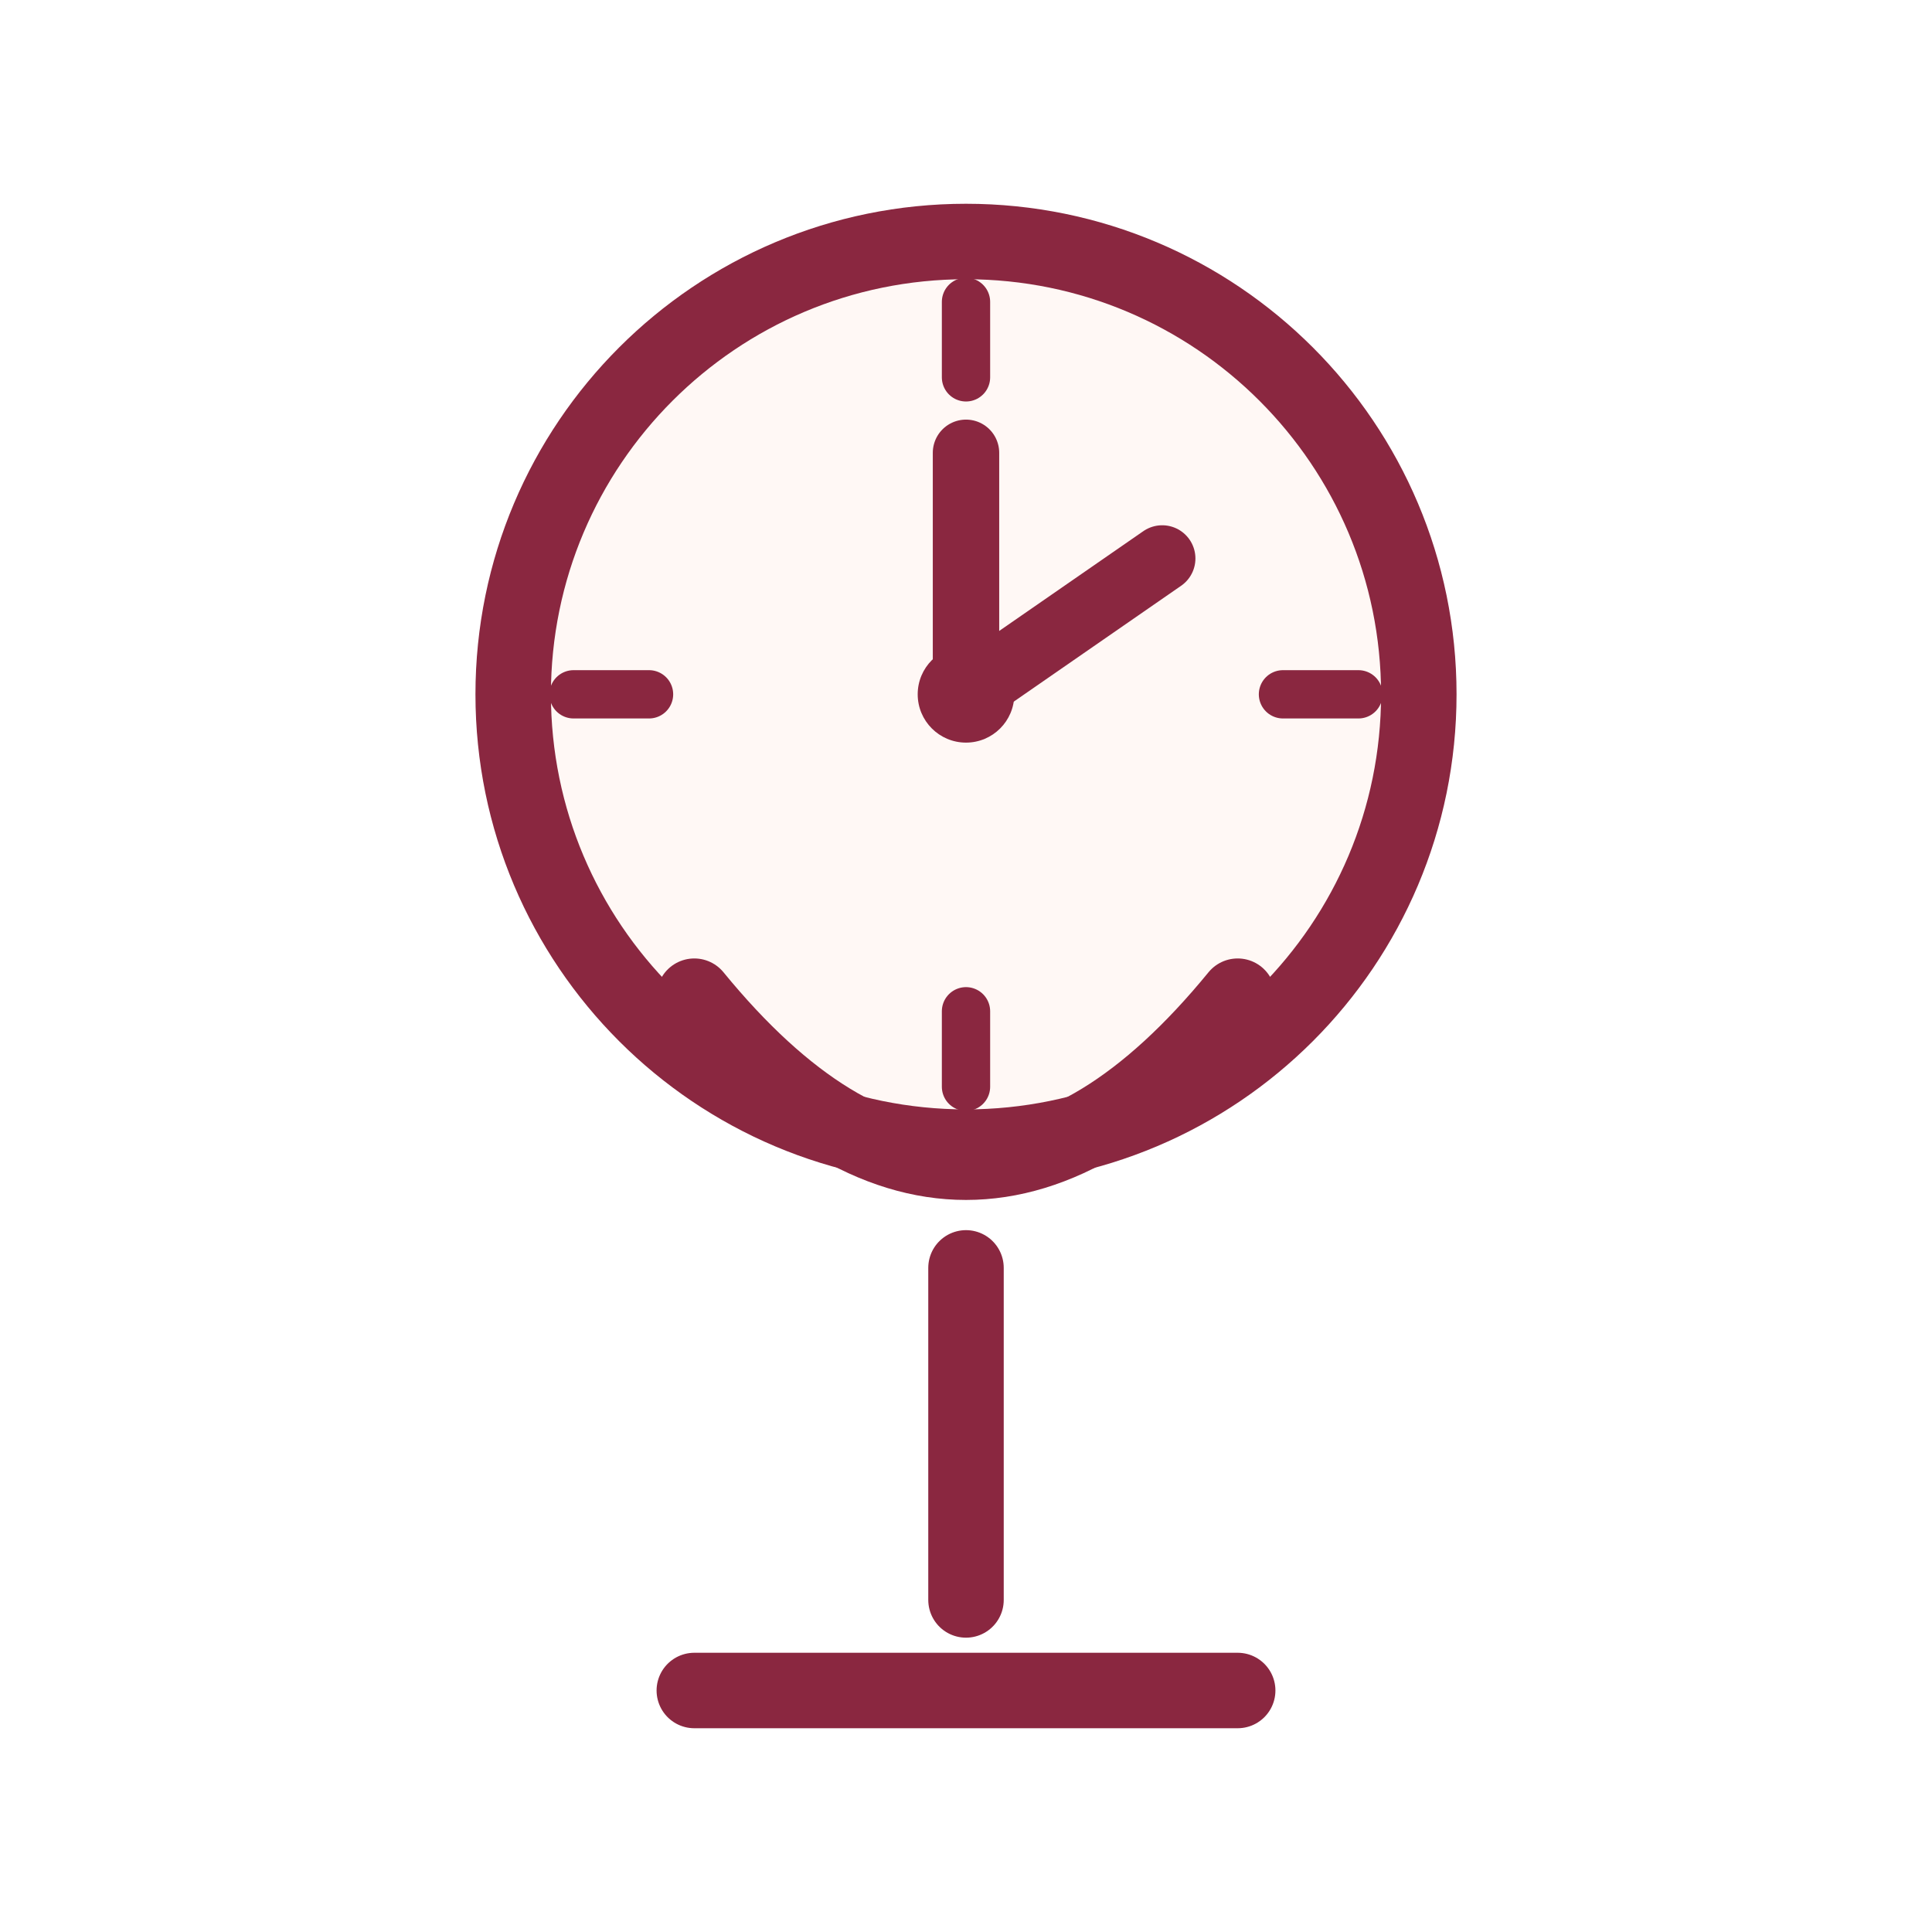
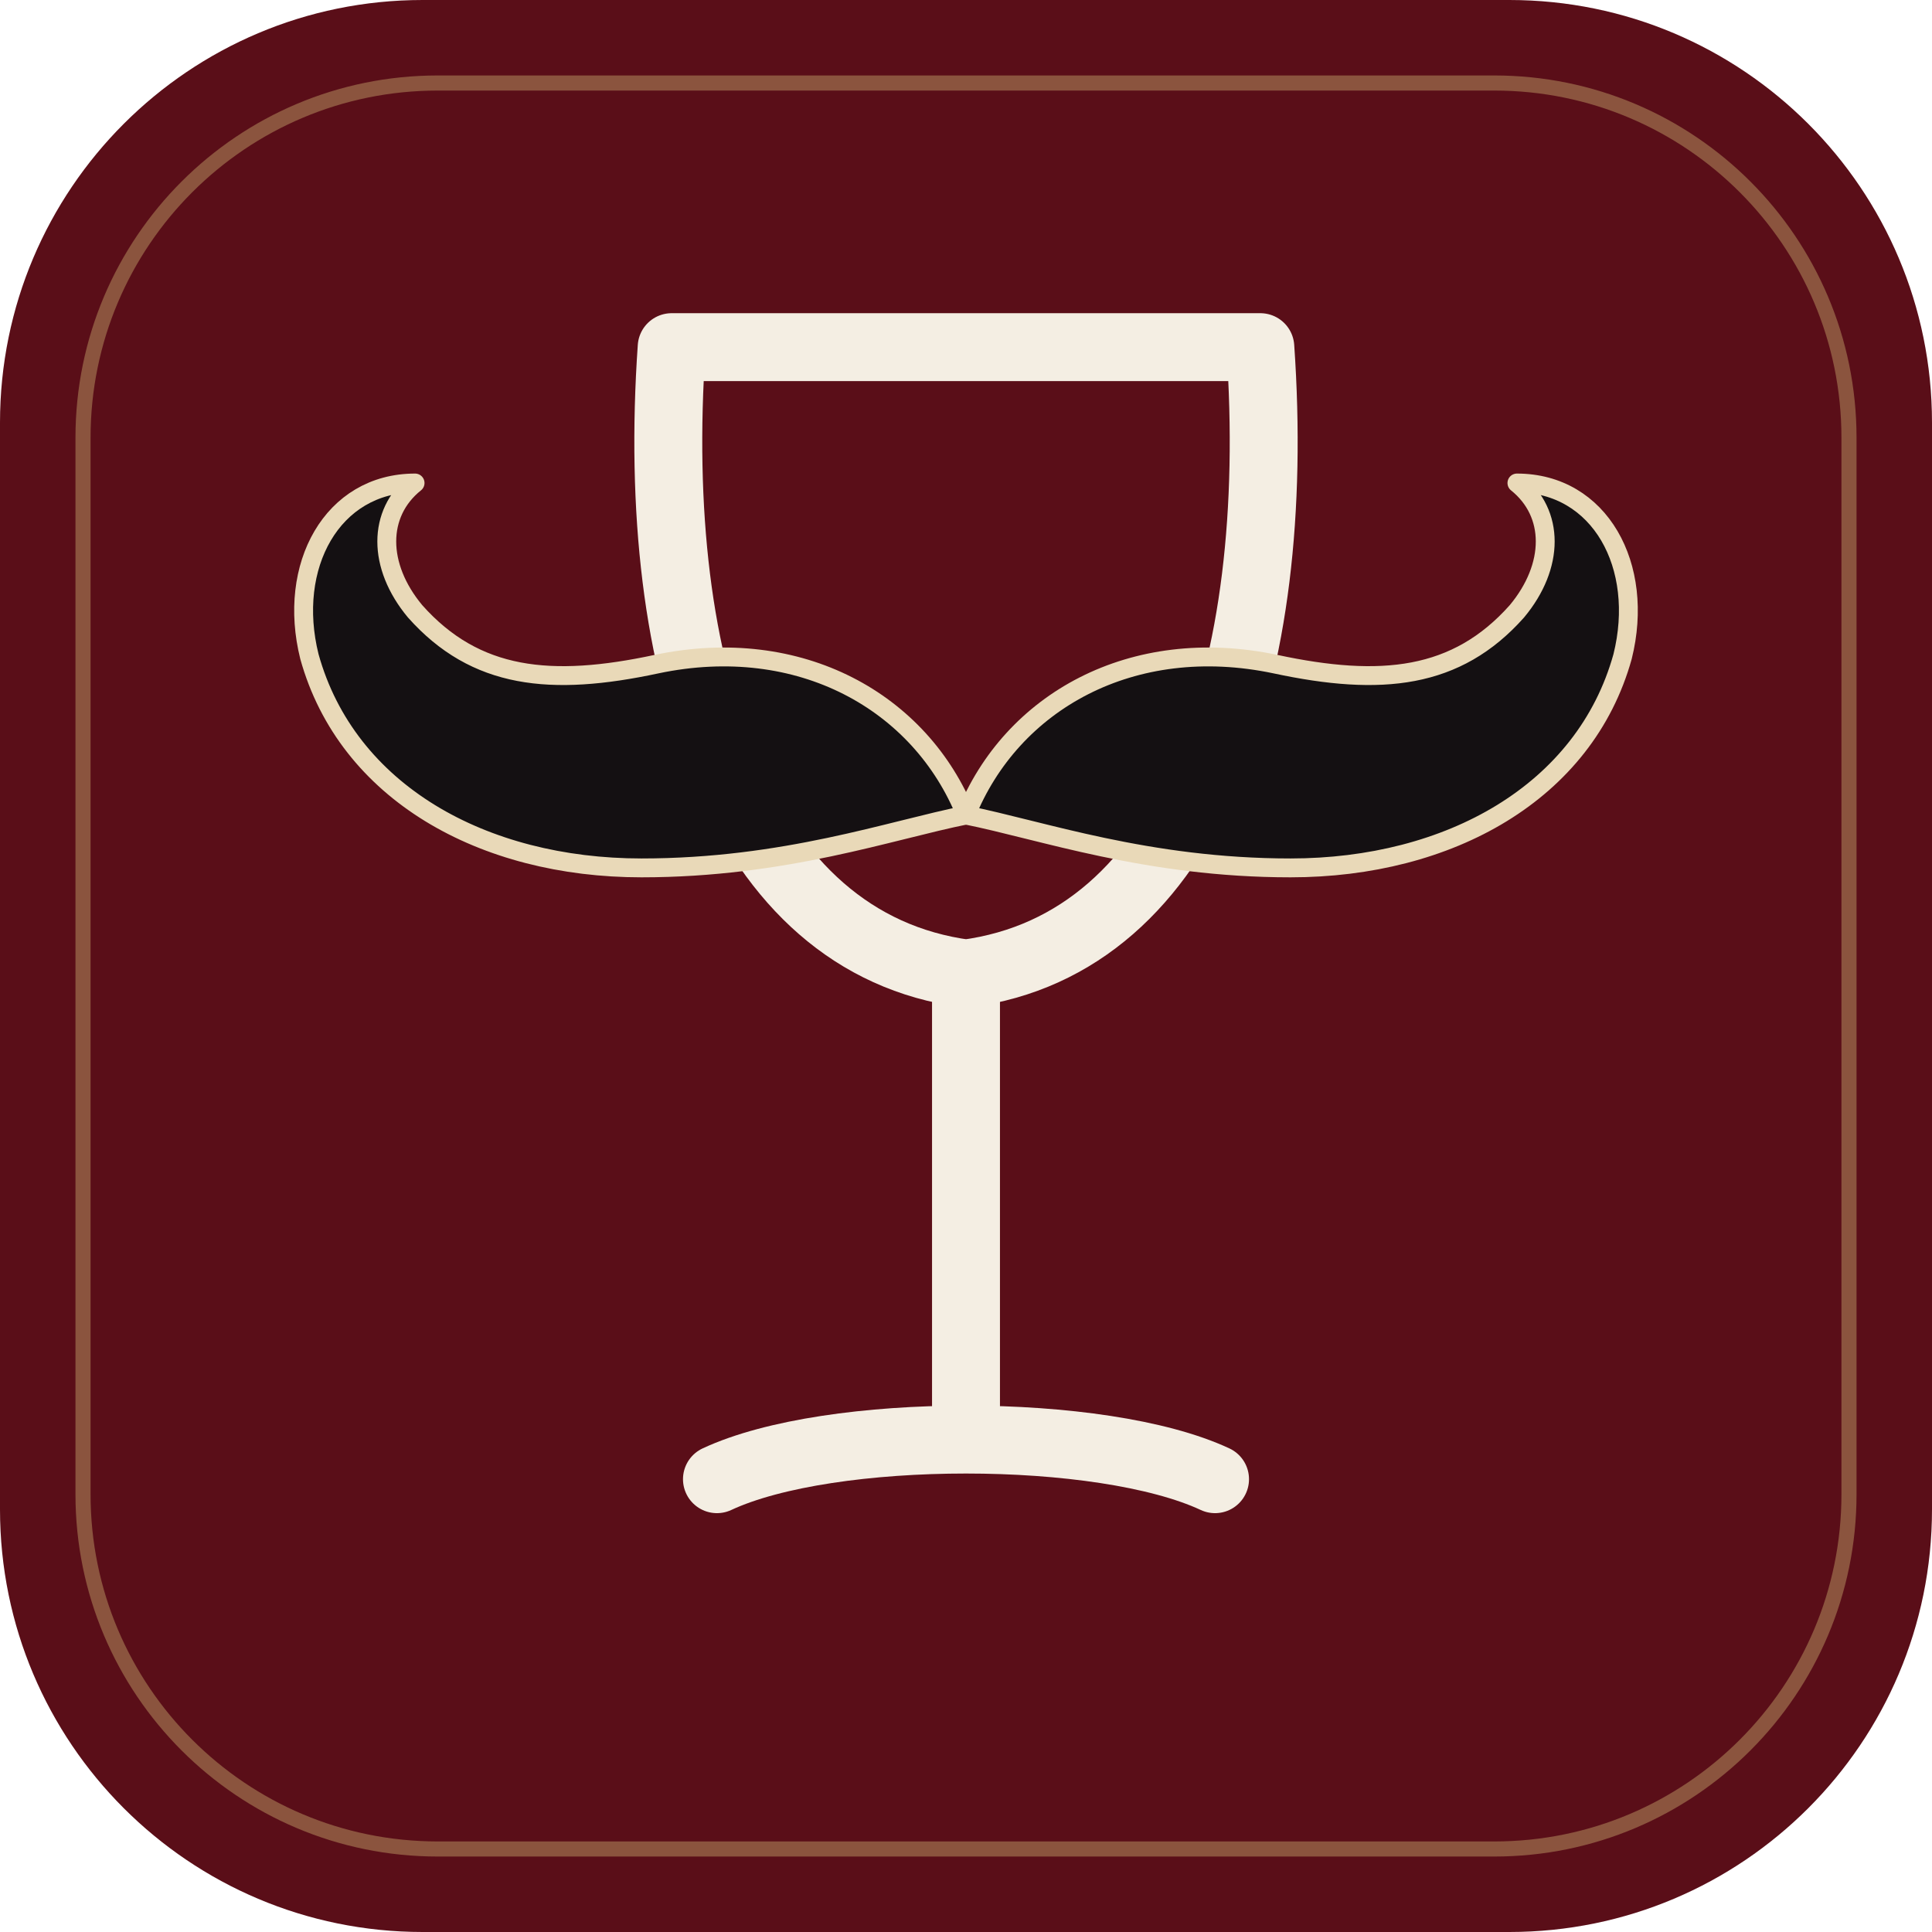
- <svg xmlns="http://www.w3.org/2000/svg" viewBox="0 0 64 64">
-   <circle cx="32" cy="23" r="15" fill="#fff8f5" stroke="#8a2740" stroke-width="2.5" />
-   <line x1="32" y1="10" x2="32" y2="12.5" stroke="#8a2740" stroke-width="1.6" stroke-linecap="round" />
-   <line x1="32" y1="33.5" x2="32" y2="36" stroke="#8a2740" stroke-width="1.6" stroke-linecap="round" />
-   <line x1="19" y1="23" x2="21.5" y2="23" stroke="#8a2740" stroke-width="1.6" stroke-linecap="round" />
-   <line x1="42.5" y1="23" x2="45" y2="23" stroke="#8a2740" stroke-width="1.6" stroke-linecap="round" />
-   <line x1="32" y1="23" x2="32" y2="15" stroke="#8a2740" stroke-width="2.2" stroke-linecap="round" />
-   <line x1="32" y1="23" x2="38.5" y2="18.5" stroke="#8a2740" stroke-width="2.2" stroke-linecap="round" />
-   <circle cx="32" cy="23" r="1.6" fill="#8a2740" />
-   <path d="M23 33 Q32 44 41 33" fill="none" stroke="#8a2740" stroke-width="2.5" stroke-linecap="round" />
-   <line x1="32" y1="42" x2="32" y2="53" stroke="#8a2740" stroke-width="2.5" stroke-linecap="round" />
-   <line x1="23" y1="56" x2="41" y2="56" stroke="#8a2740" stroke-width="2.5" stroke-linecap="round" />
+ <svg xmlns="http://www.w3.org/2000/svg" viewBox="0 0 512 512">
+   <rect width="512" height="512" rx="112" fill="#5A0E18" />
+   <rect x="22" y="22" width="468" height="468" rx="94" fill="none" stroke="#C9A96E" stroke-opacity=".45" stroke-width="4" />
+   <g fill="none" stroke="#F4EEE3" stroke-width="18" stroke-linecap="round" stroke-linejoin="round">
+     <path d="M178 92h156c6 86-18 158-78 166-60-8-84-80-78-166z" />
+     <path d="M256 258v122" />
+     <path d="M190 392c30-14 102-14 132 0" />
+   </g>
+   <g fill="#141012" stroke="#E9D9B8" stroke-width="5" stroke-linejoin="round">
+     <path d="M256 216C268 186 300 168 338 176C366 182 386 180 402 162C412 150 412 136 402 128C424 128 436 150 430 174C420 210 384 230 342 230C304 230 276 220 256 216Z" />
+     <path transform="translate(512 0) scale(-1 1)" d="M256 216C268 186 300 168 338 176C366 182 386 180 402 162C412 150 412 136 402 128C424 128 436 150 430 174C420 210 384 230 342 230C304 230 276 220 256 216Z" />
+   </g>
</svg>
